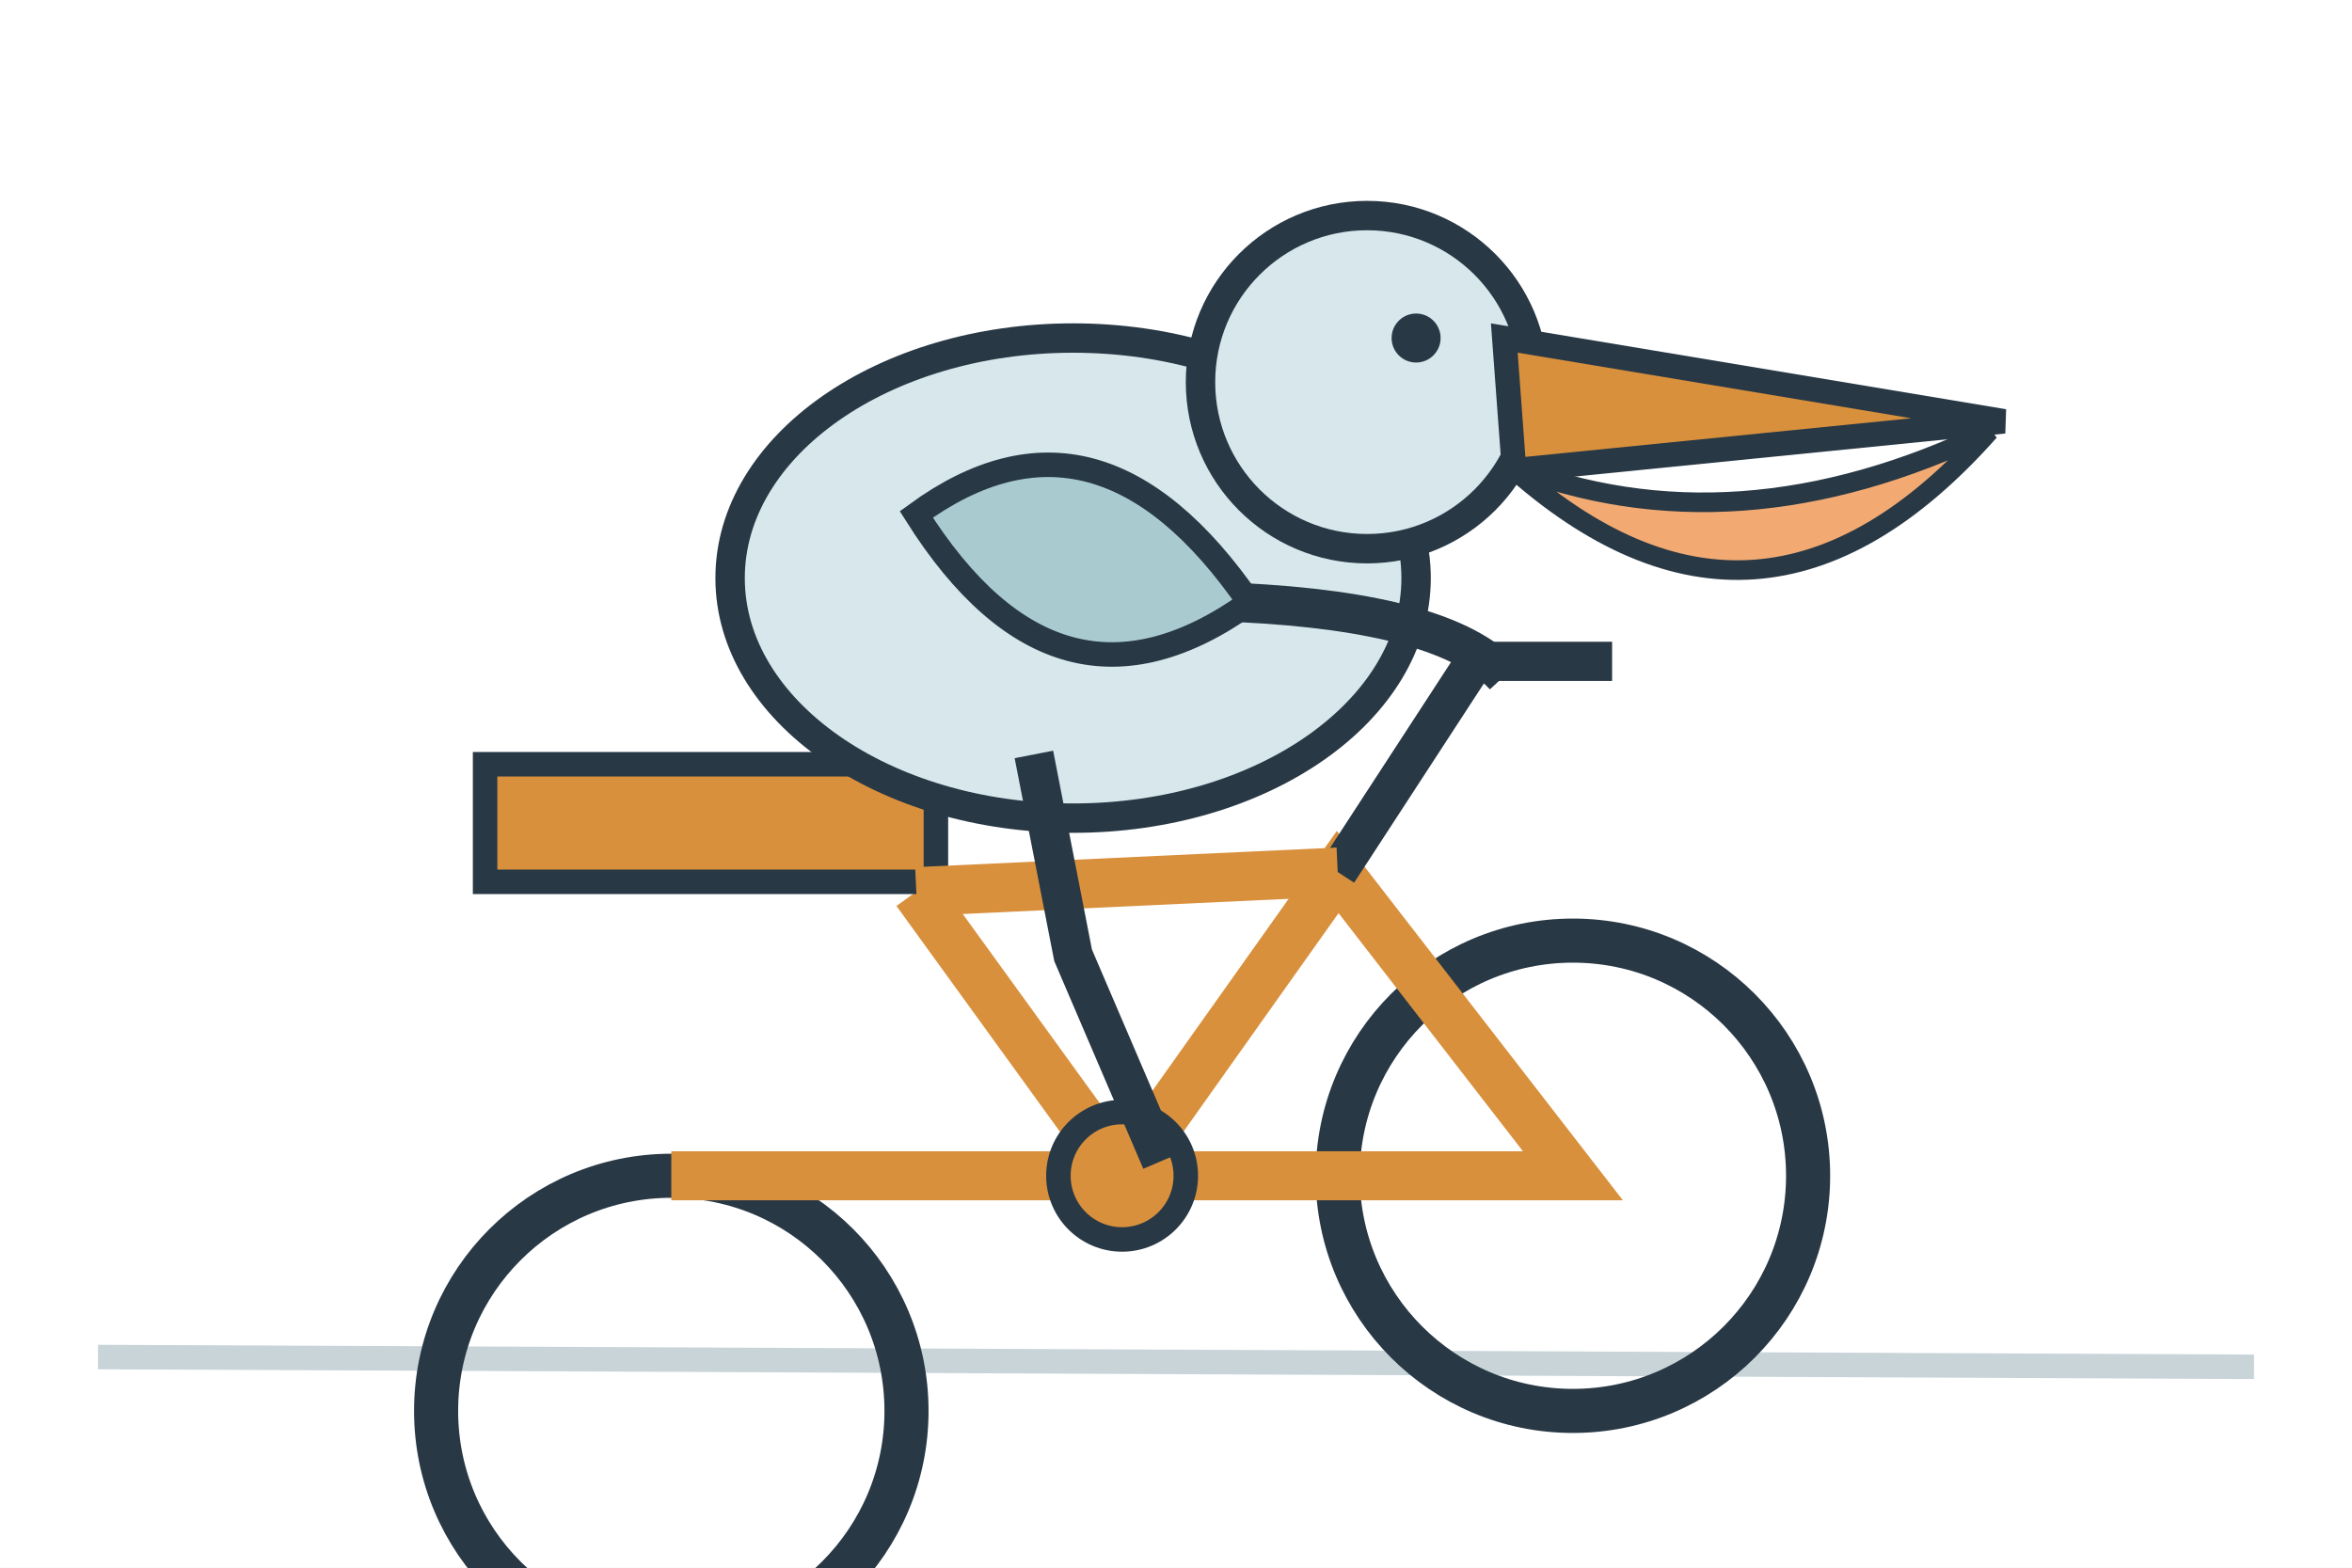
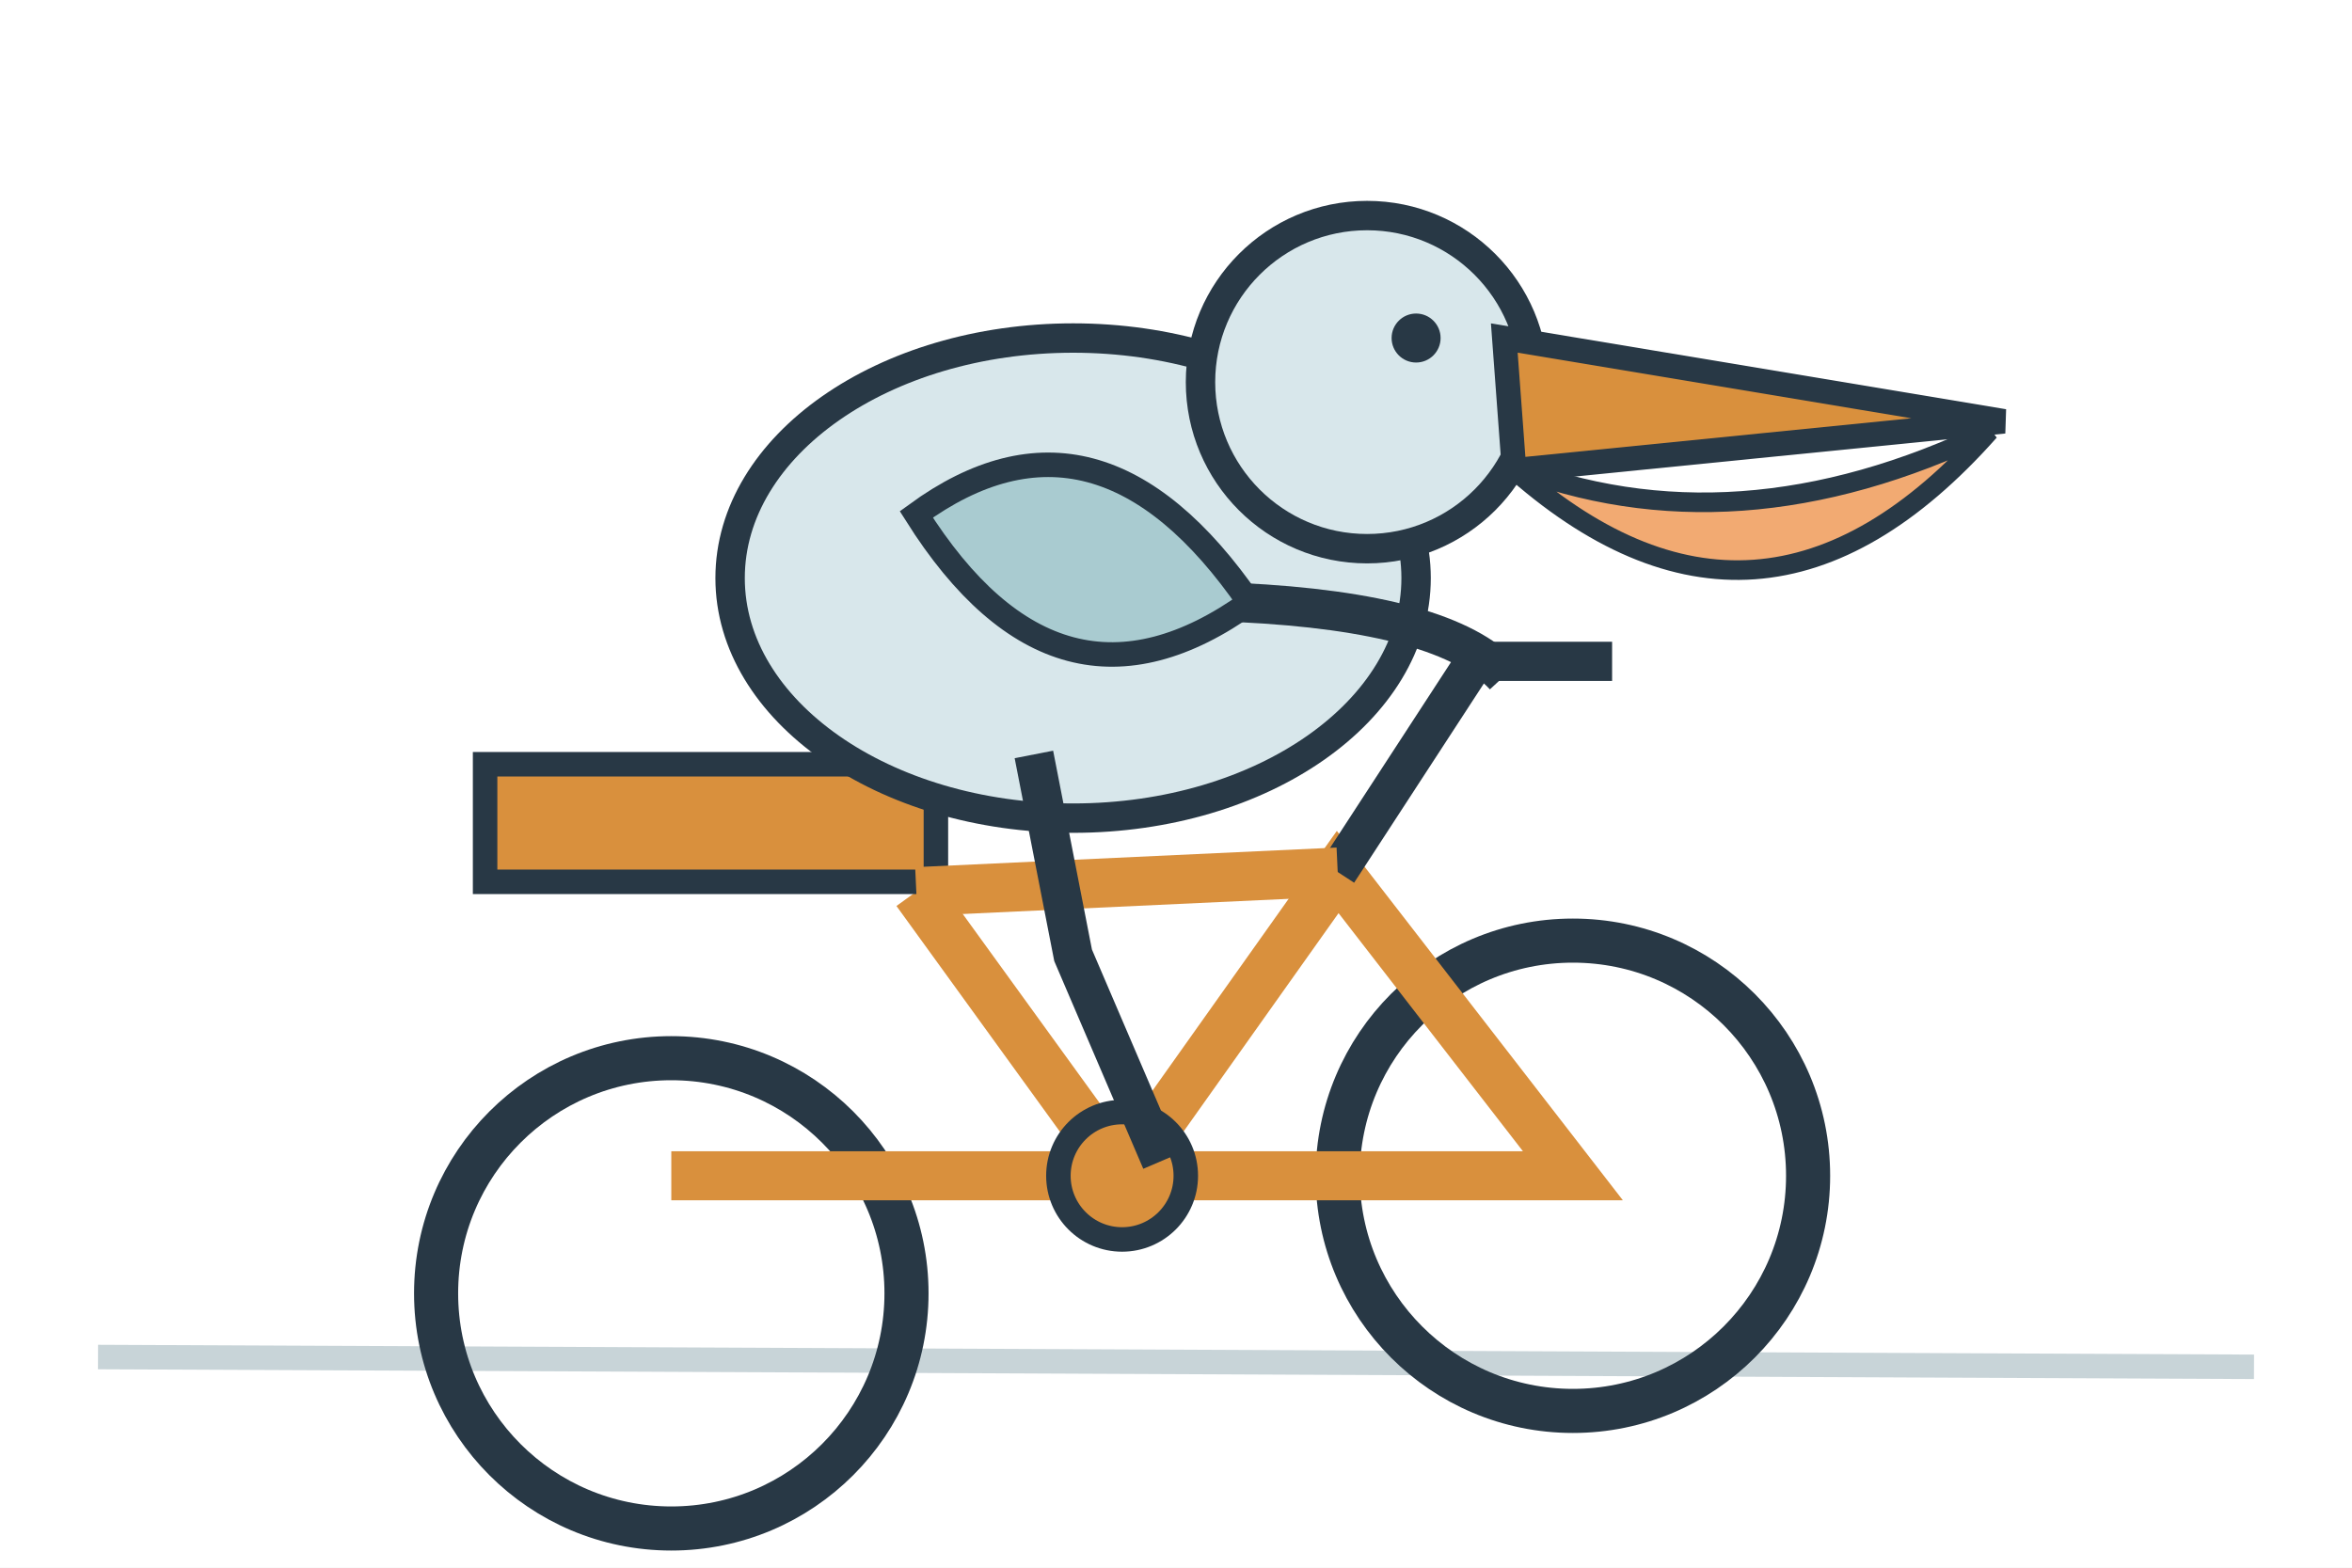
<svg xmlns="http://www.w3.org/2000/svg" width="480" height="320" viewBox="0 0 480 320">
  <rect width="480" height="320" fill="#ffffff" />
  <path data-role="ground" d="M20 277 L460 279" stroke="#c8d4d8" stroke-width="5" />
  <circle data-role="front-wheel" cx="321" cy="240" r="48" fill="none" stroke="#283845" stroke-width="9" />
-   <circle data-role="rear-wheel" cx="137" cy="288" r="48" fill="none" stroke="#283845" stroke-width="9" />
+   <circle data-role="rear-wheel" cx="137" cy="264" r="48" fill="none" stroke="#283845" stroke-width="9" />
  <path data-role="frame" d="M137 240 L229 240 L273 178 L321 240 L229 240 L187 182" fill="none" stroke="#d9903d" stroke-width="10" />
  <path data-role="handlebar" d="M273 178 L301 135 L329 135" fill="none" stroke="#283845" stroke-width="8" />
  <circle data-role="pedal" cx="229" cy="240" r="13" fill="#d9903d" stroke="#283845" stroke-width="5" />
  <rect data-role="cargo-platform" x="99" y="156" width="92" height="24" fill="#d9903d" stroke="#283845" stroke-width="5" />
  <path data-role="frame-brace" d="M187 182 L273 178" stroke="#d9903d" stroke-width="10" />
  <ellipse data-role="animal body pelican" cx="219" cy="118" rx="70" ry="49" fill="#d8e7eb" stroke="#283845" stroke-width="6" />
  <circle data-role="animal head" cx="279" cy="78" r="34" fill="#d8e7eb" stroke="#283845" stroke-width="6" />
  <path data-role="bill" d="M307 69 L409 86 L309 96 Z" fill="#d9903d" stroke="#283845" stroke-width="5" />
  <circle data-role="eye" cx="289" cy="69" r="5" fill="#283845" />
  <path data-role="gular pouch" d="M308 95 Q359 141 406 88 Q354 113 308 95 Z" fill="#f2aa72" stroke="#283845" stroke-width="4" />
  <path data-role="wing" d="M187 105 Q224 78 255 123 Q216 151 187 105 Z" fill="#a9cbd0" stroke="#283845" stroke-width="5" />
  <path data-role="foot pedal contact" d="M211 154 L219 195 L237 237" fill="none" stroke="#283845" stroke-width="8" />
  <path data-role="riding grip contact" d="M253 123 Q295 125 307 138" fill="none" stroke="#283845" stroke-width="8" />
</svg>
